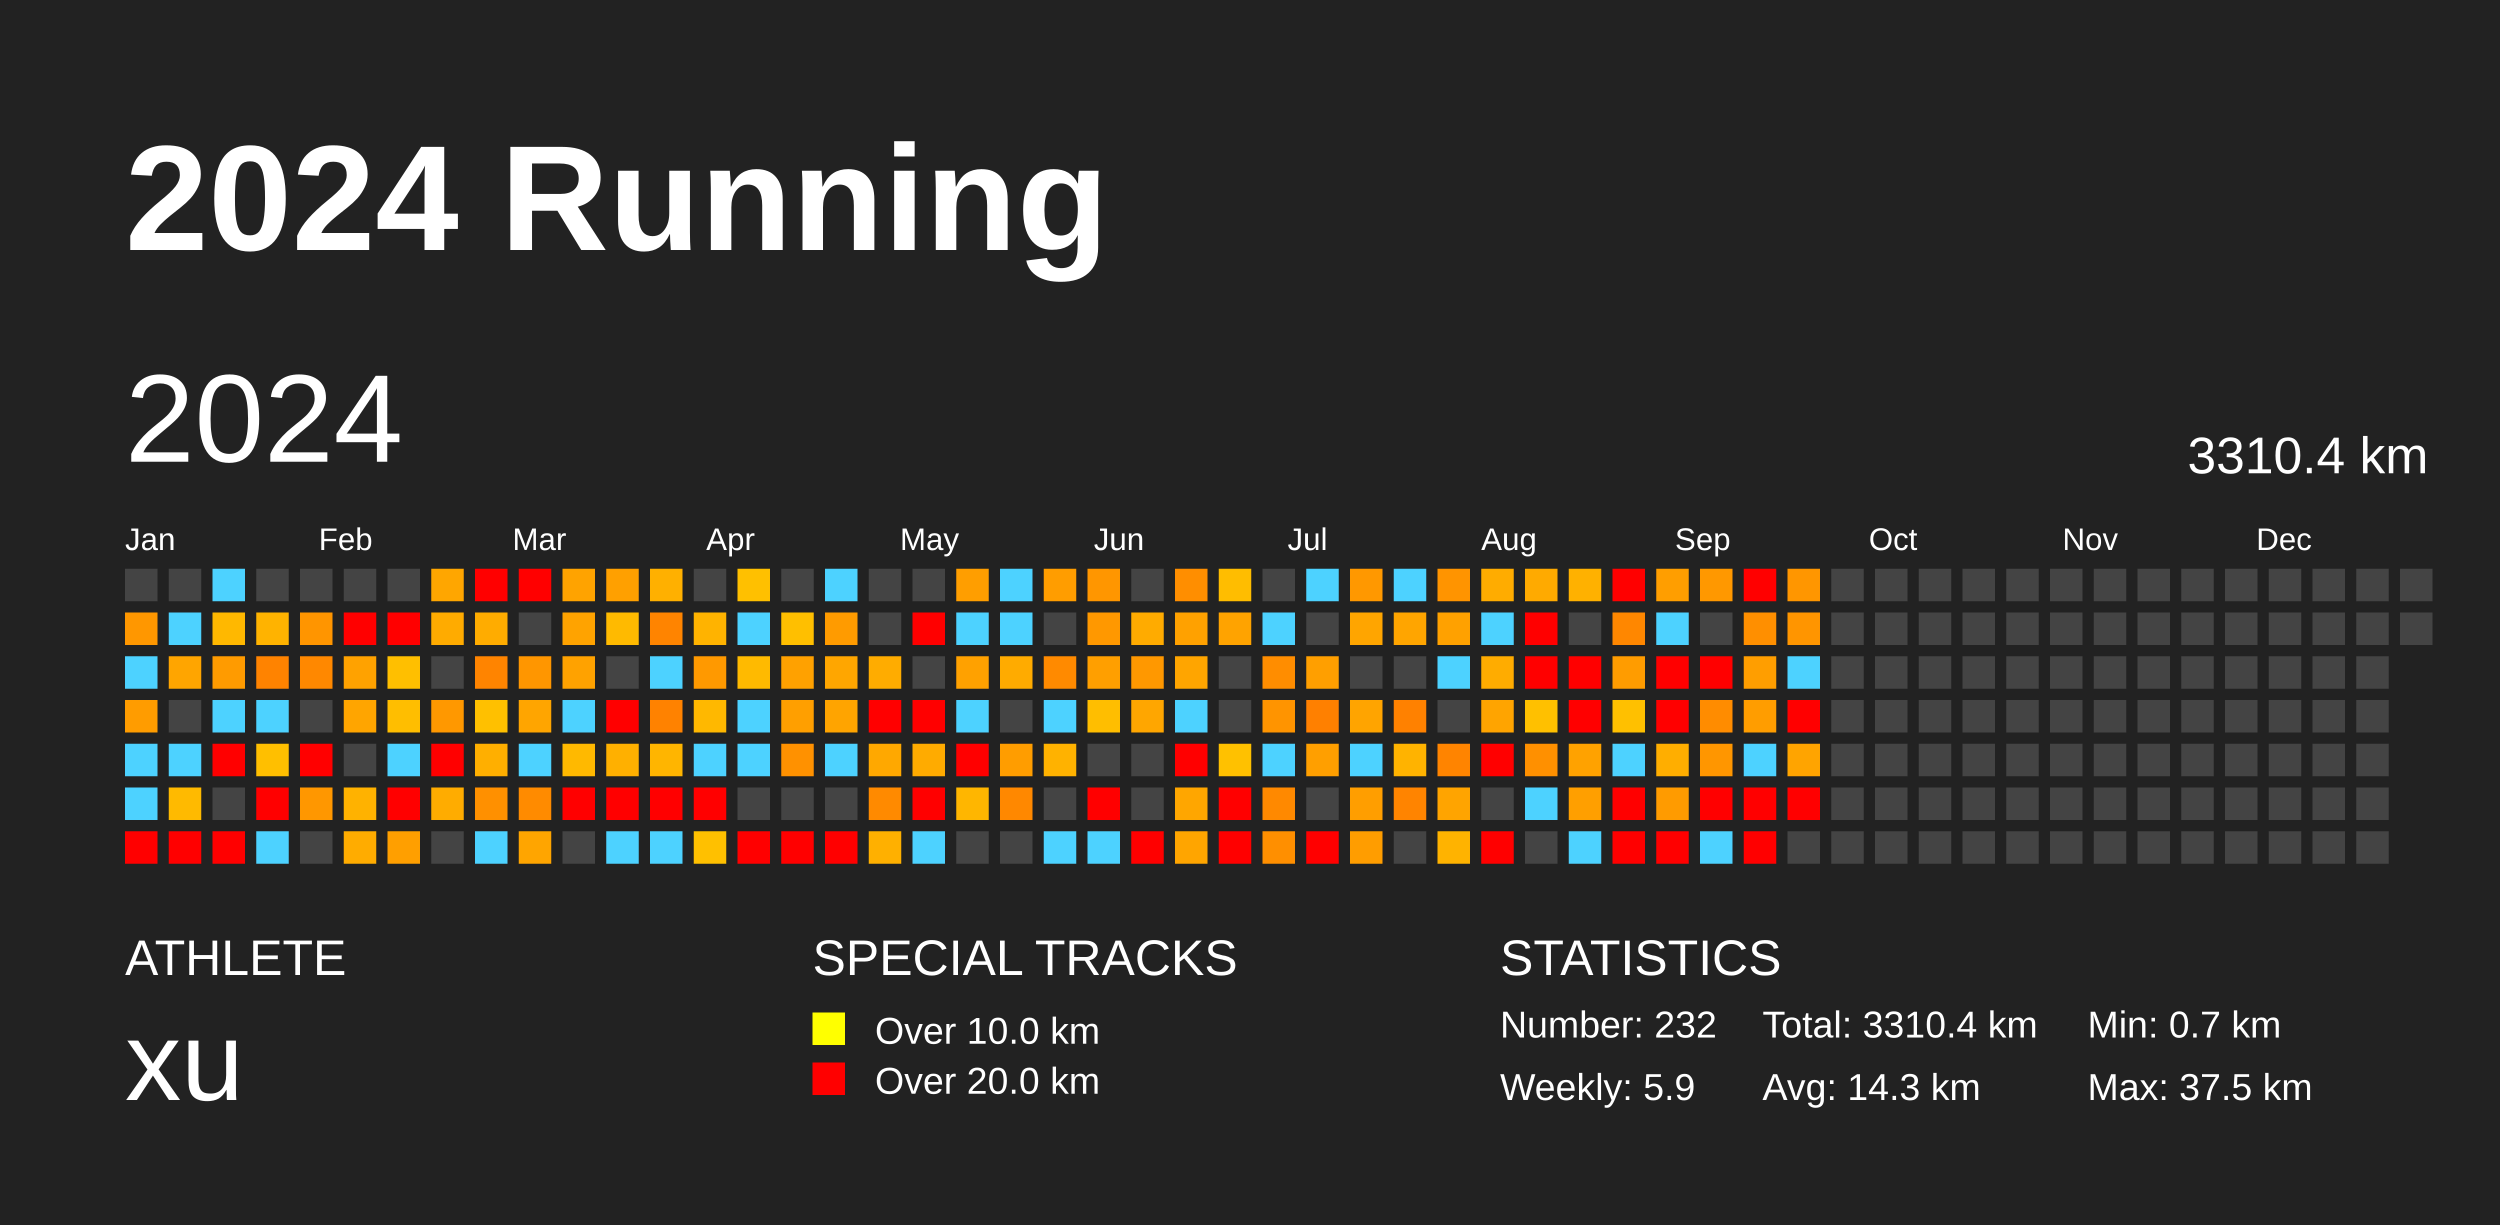
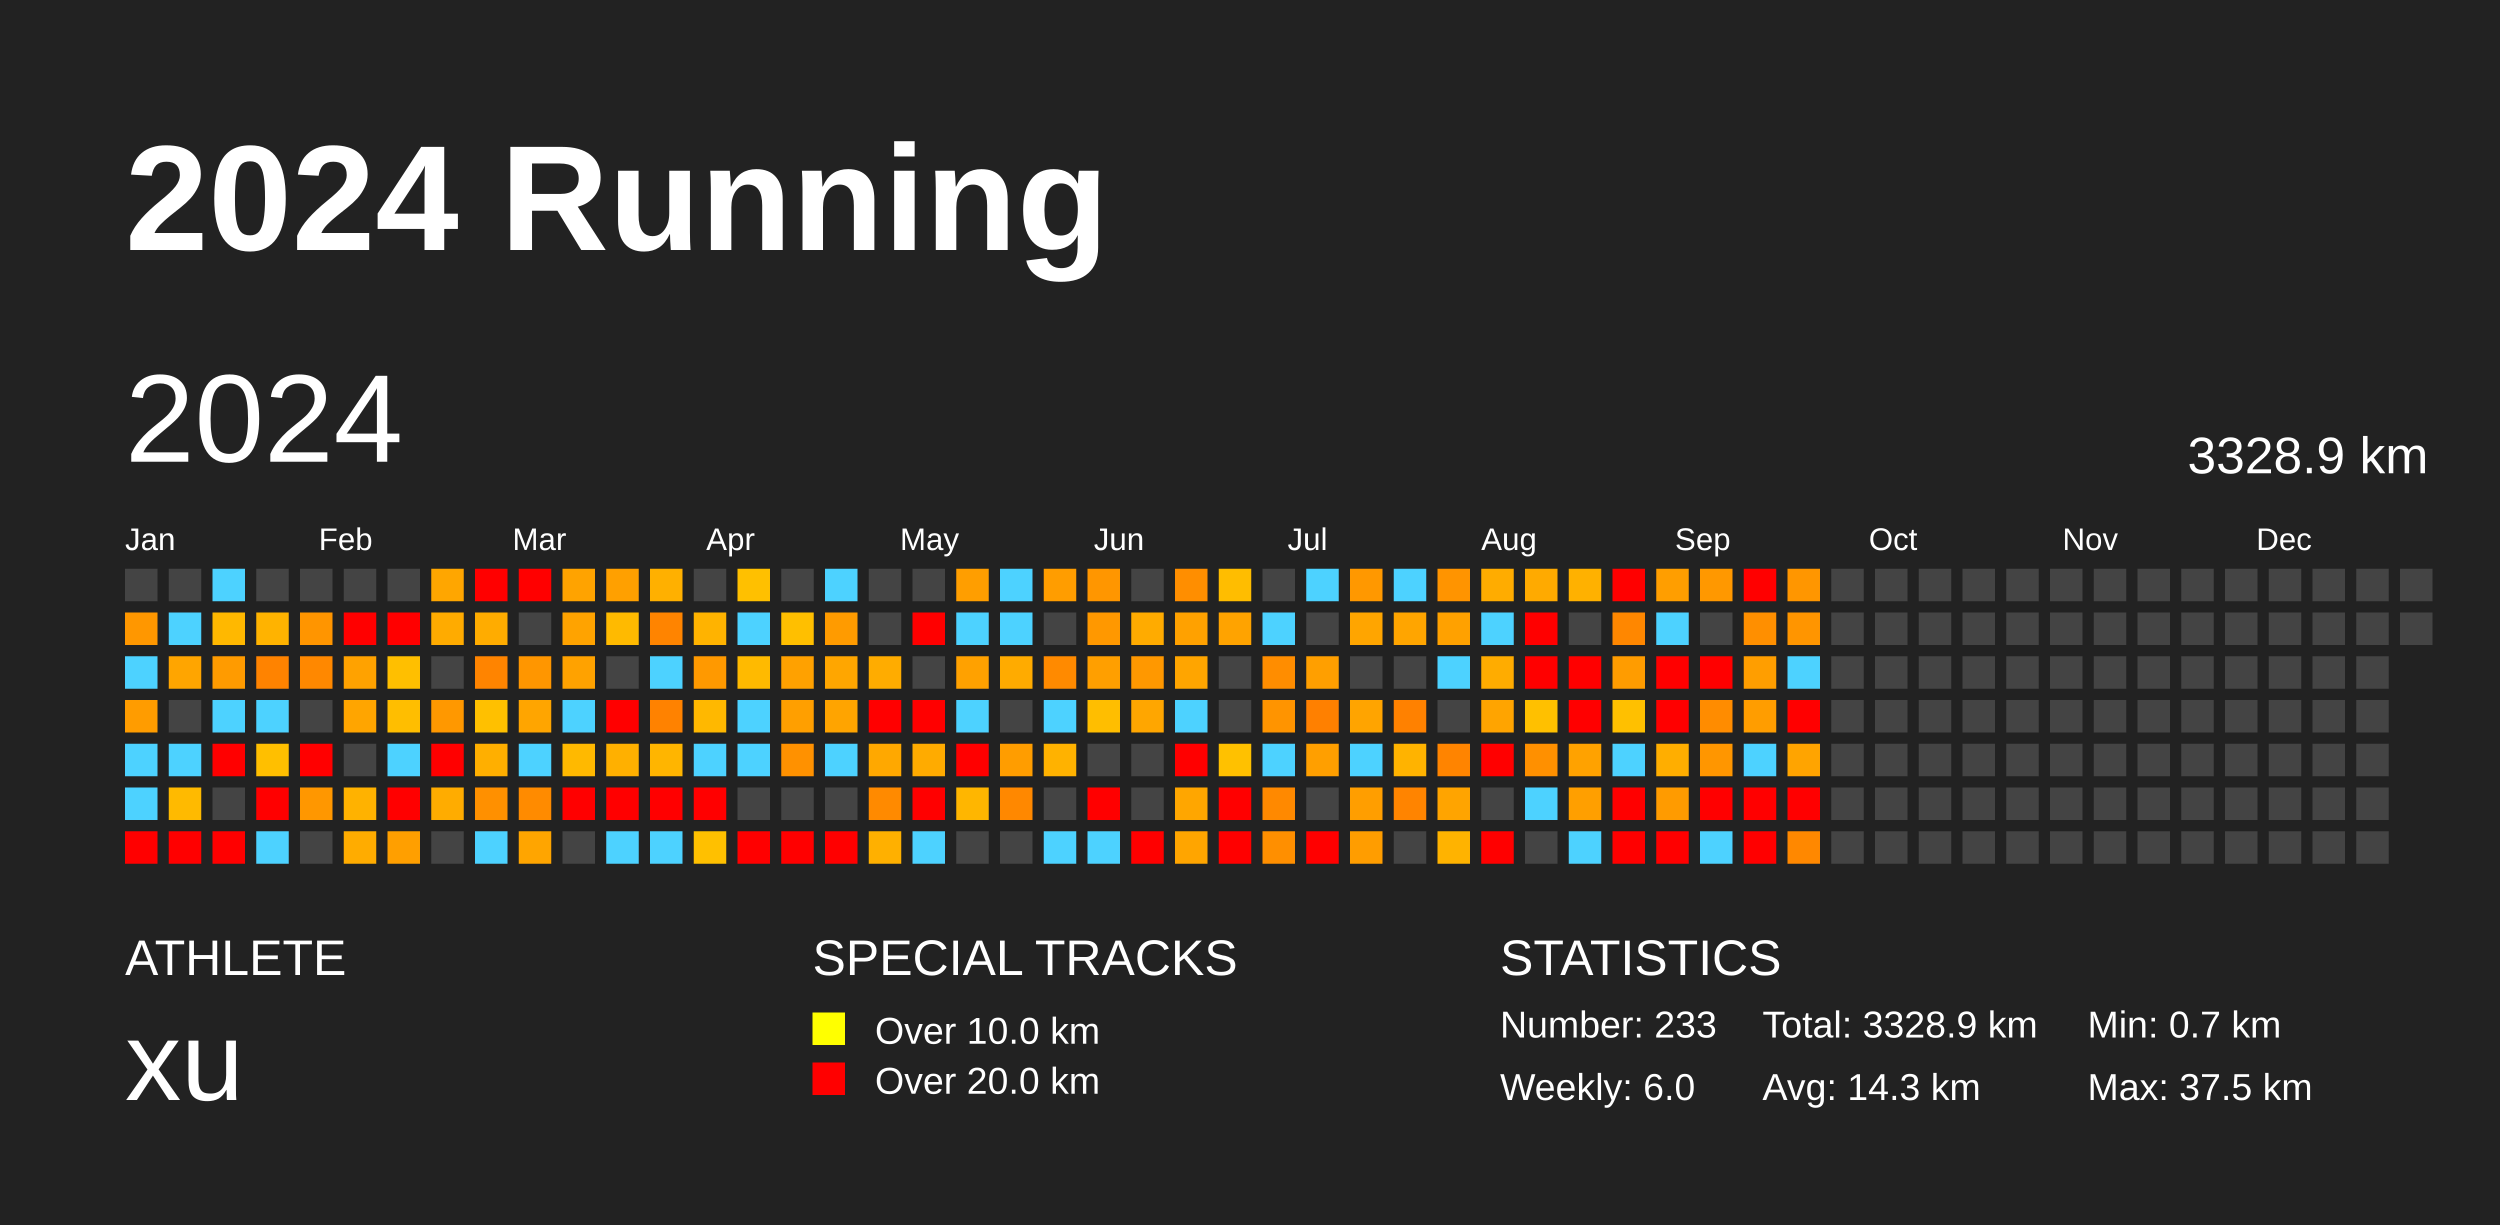
<svg xmlns="http://www.w3.org/2000/svg" baseProfile="full" height="98mm" version="1.1" viewBox="0,0,200,98" width="200mm">
  <defs />
  <rect fill="#222222" height="98" width="200" x="0" y="0" />
  <text fill="#FFFFFF" style="font-size:12px; font-family:Arial; font-weight:bold;" x="10" y="20">2024 Running</text>
  <text fill="#FFFFFF" style="font-size:4px; font-family:Arial" x="10" y="78">ATHLETE</text>
  <text fill="#FFFFFF" style="font-size:9px; font-family:Arial" x="10" y="88">xu</text>
  <text fill="#FFFFFF" style="font-size:4px; font-family:Arial" x="65" y="78">SPECIAL TRACKS</text>
  <rect fill="yellow" height="2.6" width="2.6" x="65" y="81" />
  <text fill="#FFFFFF" style="font-size:3px; font-family:Arial" x="70" y="83.5">Over 10.0 km</text>
  <rect fill="red" height="2.6" width="2.6" x="65" y="85" />
  <text fill="#FFFFFF" style="font-size:3px; font-family:Arial" x="70" y="87.5">Over 20.0 km</text>
  <text fill="#FFFFFF" style="font-size:4px; font-family:Arial" x="120" y="78">STATISTICS</text>
-   <text fill="#FFFFFF" style="font-size:3px; font-family:Arial" x="120" y="83">Number: 232</text>
-   <text fill="#FFFFFF" style="font-size:3px; font-family:Arial" x="120" y="88">Weekly: 5.9</text>
-   <text fill="#FFFFFF" style="font-size:3px; font-family:Arial" x="141" y="83">Total: 3310.4 km</text>
+   <text fill="#FFFFFF" style="font-size:3px; font-family:Arial" x="120" y="83">Number: 233</text>
+   <text fill="#FFFFFF" style="font-size:3px; font-family:Arial" x="120" y="88">Weekly: 6.0</text>
+   <text fill="#FFFFFF" style="font-size:3px; font-family:Arial" x="141" y="83">Total: 3328.9 km</text>
  <text fill="#FFFFFF" style="font-size:3px; font-family:Arial" x="141" y="88">Avg: 14.3 km</text>
  <text fill="#FFFFFF" style="font-size:3px; font-family:Arial" x="167" y="83">Min: 0.7 km</text>
  <text fill="#FFFFFF" style="font-size:3px; font-family:Arial" x="167" y="88">Max: 37.5 km</text>
  <text dominant-baseline="hanging" fill="#FFFFFF" style="font-size:10.0px; font-family:Arial;" x="10" y="30">2024</text>
-   <text dominant-baseline="hanging" fill="#FFFFFF" style="font-size:4.125px; font-family:Arial;" x="175" y="35">3310.4 km</text>
+   <text dominant-baseline="hanging" fill="#FFFFFF" style="font-size:4.125px; font-family:Arial;" x="175" y="35">3328.9 km</text>
  <text fill="#FFFFFF" style="font-size:2.5px; font-family:Arial" x="10.0" y="44">Jan</text>
  <text fill="#FFFFFF" style="font-size:2.5px; font-family:Arial" x="25.5" y="44">Feb</text>
  <text fill="#FFFFFF" style="font-size:2.5px; font-family:Arial" x="41.0" y="44">Mar</text>
  <text fill="#FFFFFF" style="font-size:2.5px; font-family:Arial" x="56.5" y="44">Apr</text>
  <text fill="#FFFFFF" style="font-size:2.5px; font-family:Arial" x="72.0" y="44">May</text>
  <text fill="#FFFFFF" style="font-size:2.5px; font-family:Arial" x="87.5" y="44">Jun</text>
  <text fill="#FFFFFF" style="font-size:2.5px; font-family:Arial" x="103.0" y="44">Jul</text>
  <text fill="#FFFFFF" style="font-size:2.5px; font-family:Arial" x="118.5" y="44">Aug</text>
  <text fill="#FFFFFF" style="font-size:2.5px; font-family:Arial" x="134.0" y="44">Sep</text>
  <text fill="#FFFFFF" style="font-size:2.5px; font-family:Arial" x="149.5" y="44">Oct</text>
  <text fill="#FFFFFF" style="font-size:2.5px; font-family:Arial" x="165.0" y="44">Nov</text>
  <text fill="#FFFFFF" style="font-size:2.5px; font-family:Arial" x="180.5" y="44">Dec</text>
  <rect fill="#444444" height="2.6" width="2.6" x="10.0" y="45.5" />
  <rect fill="#ff9700" height="2.6" width="2.6" x="10.0" y="49.0" />
  <rect fill="#4dd2ff" height="2.6" width="2.6" x="10.0" y="52.5" />
  <rect fill="#ff9c00" height="2.6" width="2.6" x="10.0" y="56.0" />
  <rect fill="#4dd2ff" height="2.6" width="2.6" x="10.0" y="59.5" />
  <rect fill="#4dd2ff" height="2.6" width="2.6" x="10.0" y="63.0" />
  <rect fill="red" height="2.6" width="2.6" x="10.0" y="66.5" />
  <rect fill="#444444" height="2.6" width="2.6" x="13.5" y="45.5" />
  <rect fill="#4dd2ff" height="2.6" width="2.6" x="13.5" y="49.0" />
  <rect fill="#ffa500" height="2.6" width="2.6" x="13.5" y="52.5" />
  <rect fill="#444444" height="2.6" width="2.6" x="13.5" y="56.0" />
  <rect fill="#4dd2ff" height="2.6" width="2.6" x="13.5" y="59.5" />
  <rect fill="#ffba00" height="2.6" width="2.6" x="13.5" y="63.0" />
  <rect fill="red" height="2.6" width="2.6" x="13.5" y="66.5" />
  <rect fill="#4dd2ff" height="2.6" width="2.6" x="17.0" y="45.5" />
  <rect fill="#ffb800" height="2.6" width="2.6" x="17.0" y="49.0" />
  <rect fill="#ff9b00" height="2.6" width="2.6" x="17.0" y="52.5" />
  <rect fill="#4dd2ff" height="2.6" width="2.6" x="17.0" y="56.0" />
  <rect fill="red" height="2.6" width="2.6" x="17.0" y="59.5" />
  <rect fill="#444444" height="2.6" width="2.6" x="17.0" y="63.0" />
  <rect fill="red" height="2.6" width="2.6" x="17.0" y="66.5" />
  <rect fill="#444444" height="2.6" width="2.6" x="20.5" y="45.5" />
  <rect fill="#ffb300" height="2.6" width="2.6" x="20.5" y="49.0" />
  <rect fill="#ff8300" height="2.6" width="2.6" x="20.5" y="52.5" />
  <rect fill="#4dd2ff" height="2.6" width="2.6" x="20.5" y="56.0" />
  <rect fill="#ffbf00" height="2.6" width="2.6" x="20.5" y="59.5" />
  <rect fill="red" height="2.6" width="2.6" x="20.5" y="63.0" />
  <rect fill="#4dd2ff" height="2.6" width="2.6" x="20.5" y="66.5" />
  <rect fill="#444444" height="2.6" width="2.6" x="24.0" y="45.5" />
  <rect fill="#ff9500" height="2.6" width="2.6" x="24.0" y="49.0" />
  <rect fill="#ff8800" height="2.6" width="2.6" x="24.0" y="52.5" />
  <rect fill="#444444" height="2.6" width="2.6" x="24.0" y="56.0" />
  <rect fill="red" height="2.6" width="2.6" x="24.0" y="59.5" />
  <rect fill="#ff9700" height="2.6" width="2.6" x="24.0" y="63.0" />
  <rect fill="#444444" height="2.6" width="2.6" x="24.0" y="66.5" />
  <rect fill="#444444" height="2.6" width="2.6" x="27.5" y="45.5" />
  <rect fill="red" height="2.6" width="2.6" x="27.5" y="49.0" />
  <rect fill="#ffa200" height="2.6" width="2.6" x="27.5" y="52.5" />
  <rect fill="#ffa500" height="2.6" width="2.6" x="27.5" y="56.0" />
  <rect fill="#444444" height="2.6" width="2.6" x="27.5" y="59.5" />
  <rect fill="#ffb200" height="2.6" width="2.6" x="27.5" y="63.0" />
  <rect fill="#ffac00" height="2.6" width="2.6" x="27.5" y="66.5" />
  <rect fill="#444444" height="2.6" width="2.6" x="31.0" y="45.5" />
  <rect fill="red" height="2.6" width="2.6" x="31.0" y="49.0" />
  <rect fill="#ffbf00" height="2.6" width="2.6" x="31.0" y="52.5" />
  <rect fill="#ffbe00" height="2.6" width="2.6" x="31.0" y="56.0" />
  <rect fill="#4dd2ff" height="2.6" width="2.6" x="31.0" y="59.5" />
  <rect fill="red" height="2.6" width="2.6" x="31.0" y="63.0" />
  <rect fill="#ff9f00" height="2.6" width="2.6" x="31.0" y="66.5" />
  <rect fill="#ffa600" height="2.6" width="2.6" x="34.5" y="45.5" />
  <rect fill="#ffab00" height="2.6" width="2.6" x="34.5" y="49.0" />
  <rect fill="#444444" height="2.6" width="2.6" x="34.5" y="52.5" />
  <rect fill="#ff9800" height="2.6" width="2.6" x="34.5" y="56.0" />
  <rect fill="red" height="2.6" width="2.6" x="34.5" y="59.5" />
  <rect fill="#ffac00" height="2.6" width="2.6" x="34.5" y="63.0" />
  <rect fill="#444444" height="2.6" width="2.6" x="34.5" y="66.5" />
  <rect fill="red" height="2.6" width="2.6" x="38.0" y="45.5" />
  <rect fill="#ffac00" height="2.6" width="2.6" x="38.0" y="49.0" />
  <rect fill="#ff8400" height="2.6" width="2.6" x="38.0" y="52.5" />
  <rect fill="#ffc000" height="2.6" width="2.6" x="38.0" y="56.0" />
  <rect fill="#ffaf00" height="2.6" width="2.6" x="38.0" y="59.5" />
  <rect fill="#ff9000" height="2.6" width="2.6" x="38.0" y="63.0" />
  <rect fill="#4dd2ff" height="2.6" width="2.6" x="38.0" y="66.5" />
  <rect fill="red" height="2.6" width="2.6" x="41.5" y="45.5" />
  <rect fill="#444444" height="2.6" width="2.6" x="41.5" y="49.0" />
  <rect fill="#ff9600" height="2.6" width="2.6" x="41.5" y="52.5" />
  <rect fill="#ffa500" height="2.6" width="2.6" x="41.5" y="56.0" />
  <rect fill="#4dd2ff" height="2.6" width="2.6" x="41.5" y="59.5" />
  <rect fill="#ff8b00" height="2.6" width="2.6" x="41.5" y="63.0" />
  <rect fill="#ffa500" height="2.6" width="2.6" x="41.5" y="66.5" />
  <rect fill="#ffa300" height="2.6" width="2.6" x="45.0" y="45.5" />
  <rect fill="#ffa300" height="2.6" width="2.6" x="45.0" y="49.0" />
  <rect fill="#ffa200" height="2.6" width="2.6" x="45.0" y="52.5" />
  <rect fill="#4dd2ff" height="2.6" width="2.6" x="45.0" y="56.0" />
  <rect fill="#ffb900" height="2.6" width="2.6" x="45.0" y="59.5" />
  <rect fill="red" height="2.6" width="2.6" x="45.0" y="63.0" />
  <rect fill="#444444" height="2.6" width="2.6" x="45.0" y="66.5" />
  <rect fill="#ffa000" height="2.6" width="2.6" x="48.5" y="45.5" />
  <rect fill="#ffba00" height="2.6" width="2.6" x="48.5" y="49.0" />
  <rect fill="#444444" height="2.6" width="2.6" x="48.5" y="52.5" />
  <rect fill="red" height="2.6" width="2.6" x="48.5" y="56.0" />
  <rect fill="#ffb000" height="2.6" width="2.6" x="48.5" y="59.5" />
  <rect fill="red" height="2.6" width="2.6" x="48.5" y="63.0" />
  <rect fill="#4dd2ff" height="2.6" width="2.6" x="48.5" y="66.5" />
  <rect fill="#ffb000" height="2.6" width="2.6" x="52.0" y="45.5" />
  <rect fill="#ff8400" height="2.6" width="2.6" x="52.0" y="49.0" />
  <rect fill="#4dd2ff" height="2.6" width="2.6" x="52.0" y="52.5" />
  <rect fill="#ff8200" height="2.6" width="2.6" x="52.0" y="56.0" />
  <rect fill="#ffb500" height="2.6" width="2.6" x="52.0" y="59.5" />
  <rect fill="red" height="2.6" width="2.6" x="52.0" y="63.0" />
  <rect fill="#4dd2ff" height="2.6" width="2.6" x="52.0" y="66.5" />
  <rect fill="#444444" height="2.6" width="2.6" x="55.5" y="45.5" />
  <rect fill="#ffb300" height="2.6" width="2.6" x="55.5" y="49.0" />
  <rect fill="#ff9900" height="2.6" width="2.6" x="55.5" y="52.5" />
  <rect fill="#ffb800" height="2.6" width="2.6" x="55.5" y="56.0" />
  <rect fill="#4dd2ff" height="2.6" width="2.6" x="55.5" y="59.5" />
  <rect fill="red" height="2.6" width="2.6" x="55.5" y="63.0" />
  <rect fill="#ffc000" height="2.6" width="2.6" x="55.5" y="66.5" />
  <rect fill="#ffc000" height="2.6" width="2.6" x="59.0" y="45.5" />
  <rect fill="#4dd2ff" height="2.6" width="2.6" x="59.0" y="49.0" />
  <rect fill="#ffba00" height="2.6" width="2.6" x="59.0" y="52.5" />
  <rect fill="#4dd2ff" height="2.6" width="2.6" x="59.0" y="56.0" />
  <rect fill="#4dd2ff" height="2.6" width="2.6" x="59.0" y="59.5" />
  <rect fill="#444444" height="2.6" width="2.6" x="59.0" y="63.0" />
  <rect fill="red" height="2.6" width="2.6" x="59.0" y="66.5" />
  <rect fill="#444444" height="2.6" width="2.6" x="62.5" y="45.5" />
  <rect fill="#ffbf00" height="2.6" width="2.6" x="62.5" y="49.0" />
  <rect fill="#ffa100" height="2.6" width="2.6" x="62.5" y="52.5" />
  <rect fill="#ff9f00" height="2.6" width="2.6" x="62.5" y="56.0" />
  <rect fill="#ff9100" height="2.6" width="2.6" x="62.5" y="59.5" />
  <rect fill="#444444" height="2.6" width="2.6" x="62.5" y="63.0" />
  <rect fill="red" height="2.6" width="2.6" x="62.5" y="66.5" />
  <rect fill="#4dd2ff" height="2.6" width="2.6" x="66.0" y="45.5" />
  <rect fill="#ff9b00" height="2.6" width="2.6" x="66.0" y="49.0" />
  <rect fill="#ffa600" height="2.6" width="2.6" x="66.0" y="52.5" />
  <rect fill="#ffa400" height="2.6" width="2.6" x="66.0" y="56.0" />
  <rect fill="#4dd2ff" height="2.6" width="2.6" x="66.0" y="59.5" />
  <rect fill="#444444" height="2.6" width="2.6" x="66.0" y="63.0" />
  <rect fill="red" height="2.6" width="2.6" x="66.0" y="66.5" />
  <rect fill="#444444" height="2.6" width="2.6" x="69.5" y="45.5" />
  <rect fill="#444444" height="2.6" width="2.6" x="69.5" y="49.0" />
  <rect fill="#ffac00" height="2.6" width="2.6" x="69.5" y="52.5" />
  <rect fill="red" height="2.6" width="2.6" x="69.5" y="56.0" />
  <rect fill="#ffa800" height="2.6" width="2.6" x="69.5" y="59.5" />
  <rect fill="#ff8a00" height="2.6" width="2.6" x="69.5" y="63.0" />
  <rect fill="#ffb000" height="2.6" width="2.6" x="69.5" y="66.5" />
  <rect fill="#444444" height="2.6" width="2.6" x="73.0" y="45.5" />
  <rect fill="red" height="2.6" width="2.6" x="73.0" y="49.0" />
  <rect fill="#444444" height="2.6" width="2.6" x="73.0" y="52.5" />
  <rect fill="red" height="2.6" width="2.6" x="73.0" y="56.0" />
  <rect fill="#ffab00" height="2.6" width="2.6" x="73.0" y="59.5" />
  <rect fill="red" height="2.6" width="2.6" x="73.0" y="63.0" />
  <rect fill="#4dd2ff" height="2.6" width="2.6" x="73.0" y="66.5" />
  <rect fill="#ff9e00" height="2.6" width="2.6" x="76.5" y="45.5" />
  <rect fill="#4dd2ff" height="2.6" width="2.6" x="76.5" y="49.0" />
  <rect fill="#ffa100" height="2.6" width="2.6" x="76.5" y="52.5" />
  <rect fill="#4dd2ff" height="2.6" width="2.6" x="76.5" y="56.0" />
  <rect fill="red" height="2.6" width="2.6" x="76.5" y="59.5" />
  <rect fill="#ffb600" height="2.6" width="2.6" x="76.5" y="63.0" />
  <rect fill="#444444" height="2.6" width="2.6" x="76.5" y="66.5" />
  <rect fill="#4dd2ff" height="2.6" width="2.6" x="80.0" y="45.5" />
  <rect fill="#4dd2ff" height="2.6" width="2.6" x="80.0" y="49.0" />
  <rect fill="#ffab00" height="2.6" width="2.6" x="80.0" y="52.5" />
  <rect fill="#444444" height="2.6" width="2.6" x="80.0" y="56.0" />
  <rect fill="#ff9d00" height="2.6" width="2.6" x="80.0" y="59.5" />
  <rect fill="#ff8800" height="2.6" width="2.6" x="80.0" y="63.0" />
  <rect fill="#444444" height="2.6" width="2.6" x="80.0" y="66.5" />
  <rect fill="#ff9d00" height="2.6" width="2.6" x="83.5" y="45.5" />
  <rect fill="#444444" height="2.6" width="2.6" x="83.5" y="49.0" />
  <rect fill="#ff8a00" height="2.6" width="2.6" x="83.5" y="52.5" />
  <rect fill="#4dd2ff" height="2.6" width="2.6" x="83.5" y="56.0" />
  <rect fill="#ffb200" height="2.6" width="2.6" x="83.5" y="59.5" />
  <rect fill="#444444" height="2.6" width="2.6" x="83.5" y="63.0" />
  <rect fill="#4dd2ff" height="2.6" width="2.6" x="83.5" y="66.5" />
  <rect fill="#ff9600" height="2.6" width="2.6" x="87.0" y="45.5" />
  <rect fill="#ff9800" height="2.6" width="2.6" x="87.0" y="49.0" />
  <rect fill="#ff9f00" height="2.6" width="2.6" x="87.0" y="52.5" />
  <rect fill="#ffbe00" height="2.6" width="2.6" x="87.0" y="56.0" />
  <rect fill="#444444" height="2.6" width="2.6" x="87.0" y="59.5" />
  <rect fill="red" height="2.6" width="2.6" x="87.0" y="63.0" />
  <rect fill="#4dd2ff" height="2.6" width="2.6" x="87.0" y="66.5" />
  <rect fill="#444444" height="2.6" width="2.6" x="90.5" y="45.5" />
  <rect fill="#ffab00" height="2.6" width="2.6" x="90.5" y="49.0" />
  <rect fill="#ff9800" height="2.6" width="2.6" x="90.5" y="52.5" />
  <rect fill="#ffa600" height="2.6" width="2.6" x="90.5" y="56.0" />
  <rect fill="#444444" height="2.6" width="2.6" x="90.5" y="59.5" />
  <rect fill="#444444" height="2.6" width="2.6" x="90.5" y="63.0" />
  <rect fill="red" height="2.6" width="2.6" x="90.5" y="66.5" />
  <rect fill="#ff8e00" height="2.6" width="2.6" x="94.0" y="45.5" />
  <rect fill="#ffa100" height="2.6" width="2.6" x="94.0" y="49.0" />
  <rect fill="#ffa500" height="2.6" width="2.6" x="94.0" y="52.5" />
  <rect fill="#4dd2ff" height="2.6" width="2.6" x="94.0" y="56.0" />
  <rect fill="red" height="2.6" width="2.6" x="94.0" y="59.5" />
  <rect fill="#ffa600" height="2.6" width="2.6" x="94.0" y="63.0" />
  <rect fill="#ffa500" height="2.6" width="2.6" x="94.0" y="66.5" />
  <rect fill="#ffbd00" height="2.6" width="2.6" x="97.5" y="45.5" />
  <rect fill="#ffa300" height="2.6" width="2.6" x="97.5" y="49.0" />
  <rect fill="#444444" height="2.6" width="2.6" x="97.5" y="52.5" />
  <rect fill="#444444" height="2.6" width="2.6" x="97.5" y="56.0" />
  <rect fill="#ffc100" height="2.6" width="2.6" x="97.5" y="59.5" />
  <rect fill="red" height="2.6" width="2.6" x="97.5" y="63.0" />
  <rect fill="red" height="2.6" width="2.6" x="97.5" y="66.5" />
  <rect fill="#444444" height="2.6" width="2.6" x="101.0" y="45.5" />
  <rect fill="#4dd2ff" height="2.6" width="2.6" x="101.0" y="49.0" />
  <rect fill="#ff8d00" height="2.6" width="2.6" x="101.0" y="52.5" />
  <rect fill="#ff9400" height="2.6" width="2.6" x="101.0" y="56.0" />
  <rect fill="#4dd2ff" height="2.6" width="2.6" x="101.0" y="59.5" />
  <rect fill="#ff8900" height="2.6" width="2.6" x="101.0" y="63.0" />
  <rect fill="#ff8f00" height="2.6" width="2.6" x="101.0" y="66.5" />
  <rect fill="#4dd2ff" height="2.6" width="2.6" x="104.5" y="45.5" />
  <rect fill="#444444" height="2.6" width="2.6" x="104.5" y="49.0" />
  <rect fill="#ff9f00" height="2.6" width="2.6" x="104.5" y="52.5" />
  <rect fill="#ff8000" height="2.6" width="2.6" x="104.5" y="56.0" />
  <rect fill="#ff9f00" height="2.6" width="2.6" x="104.5" y="59.5" />
  <rect fill="#444444" height="2.6" width="2.6" x="104.5" y="63.0" />
  <rect fill="red" height="2.6" width="2.6" x="104.5" y="66.5" />
  <rect fill="#ff9800" height="2.6" width="2.6" x="108.0" y="45.5" />
  <rect fill="#ffa500" height="2.6" width="2.6" x="108.0" y="49.0" />
  <rect fill="#444444" height="2.6" width="2.6" x="108.0" y="52.5" />
  <rect fill="#ffa400" height="2.6" width="2.6" x="108.0" y="56.0" />
  <rect fill="#4dd2ff" height="2.6" width="2.6" x="108.0" y="59.5" />
  <rect fill="#ff9e00" height="2.6" width="2.6" x="108.0" y="63.0" />
  <rect fill="#ff9d00" height="2.6" width="2.6" x="108.0" y="66.5" />
  <rect fill="#4dd2ff" height="2.6" width="2.6" x="111.5" y="45.5" />
  <rect fill="#ffa500" height="2.6" width="2.6" x="111.5" y="49.0" />
  <rect fill="#444444" height="2.6" width="2.6" x="111.5" y="52.5" />
  <rect fill="#ff8100" height="2.6" width="2.6" x="111.5" y="56.0" />
  <rect fill="#ffb300" height="2.6" width="2.6" x="111.5" y="59.5" />
  <rect fill="#ff8400" height="2.6" width="2.6" x="111.5" y="63.0" />
  <rect fill="#444444" height="2.6" width="2.6" x="111.5" y="66.5" />
  <rect fill="#ff9400" height="2.6" width="2.6" x="115.0" y="45.5" />
  <rect fill="#ffa100" height="2.6" width="2.6" x="115.0" y="49.0" />
  <rect fill="#4dd2ff" height="2.6" width="2.6" x="115.0" y="52.5" />
  <rect fill="#444444" height="2.6" width="2.6" x="115.0" y="56.0" />
  <rect fill="#ff8400" height="2.6" width="2.6" x="115.0" y="59.5" />
  <rect fill="#ffa400" height="2.6" width="2.6" x="115.0" y="63.0" />
  <rect fill="#ffb300" height="2.6" width="2.6" x="115.0" y="66.5" />
  <rect fill="#ffac00" height="2.6" width="2.6" x="118.5" y="45.5" />
  <rect fill="#4dd2ff" height="2.6" width="2.6" x="118.5" y="49.0" />
  <rect fill="#ffac00" height="2.6" width="2.6" x="118.5" y="52.5" />
  <rect fill="#ffa400" height="2.6" width="2.6" x="118.5" y="56.0" />
  <rect fill="red" height="2.6" width="2.6" x="118.5" y="59.5" />
  <rect fill="#444444" height="2.6" width="2.6" x="118.5" y="63.0" />
  <rect fill="red" height="2.6" width="2.6" x="118.5" y="66.5" />
  <rect fill="#ffaa00" height="2.6" width="2.6" x="122.0" y="45.5" />
  <rect fill="red" height="2.6" width="2.6" x="122.0" y="49.0" />
  <rect fill="red" height="2.6" width="2.6" x="122.0" y="52.5" />
  <rect fill="#ffc000" height="2.6" width="2.6" x="122.0" y="56.0" />
  <rect fill="#ff9000" height="2.6" width="2.6" x="122.0" y="59.5" />
  <rect fill="#4dd2ff" height="2.6" width="2.6" x="122.0" y="63.0" />
  <rect fill="#444444" height="2.6" width="2.6" x="122.0" y="66.5" />
  <rect fill="#ffb100" height="2.6" width="2.6" x="125.5" y="45.5" />
  <rect fill="#444444" height="2.6" width="2.6" x="125.5" y="49.0" />
  <rect fill="red" height="2.6" width="2.6" x="125.5" y="52.5" />
  <rect fill="red" height="2.6" width="2.6" x="125.5" y="56.0" />
  <rect fill="#ffa200" height="2.6" width="2.6" x="125.5" y="59.5" />
  <rect fill="#ff9f00" height="2.6" width="2.6" x="125.5" y="63.0" />
  <rect fill="#4dd2ff" height="2.6" width="2.6" x="125.5" y="66.5" />
  <rect fill="red" height="2.6" width="2.6" x="129.0" y="45.5" />
  <rect fill="#ff8700" height="2.6" width="2.6" x="129.0" y="49.0" />
  <rect fill="#ff9c00" height="2.6" width="2.6" x="129.0" y="52.5" />
  <rect fill="#ffc000" height="2.6" width="2.6" x="129.0" y="56.0" />
  <rect fill="#4dd2ff" height="2.6" width="2.6" x="129.0" y="59.5" />
  <rect fill="red" height="2.6" width="2.6" x="129.0" y="63.0" />
  <rect fill="red" height="2.6" width="2.6" x="129.0" y="66.5" />
  <rect fill="#ff9e00" height="2.6" width="2.6" x="132.5" y="45.5" />
  <rect fill="#4dd2ff" height="2.6" width="2.6" x="132.5" y="49.0" />
  <rect fill="red" height="2.6" width="2.6" x="132.5" y="52.5" />
  <rect fill="red" height="2.6" width="2.6" x="132.5" y="56.0" />
  <rect fill="#ffae00" height="2.6" width="2.6" x="132.5" y="59.5" />
  <rect fill="#ff9b00" height="2.6" width="2.6" x="132.5" y="63.0" />
  <rect fill="red" height="2.6" width="2.6" x="132.5" y="66.5" />
  <rect fill="#ff9800" height="2.6" width="2.6" x="136.0" y="45.5" />
  <rect fill="#444444" height="2.6" width="2.6" x="136.0" y="49.0" />
  <rect fill="red" height="2.6" width="2.6" x="136.0" y="52.5" />
  <rect fill="#ff8c00" height="2.6" width="2.6" x="136.0" y="56.0" />
  <rect fill="#ff9600" height="2.6" width="2.6" x="136.0" y="59.5" />
  <rect fill="red" height="2.6" width="2.6" x="136.0" y="63.0" />
  <rect fill="#4dd2ff" height="2.6" width="2.6" x="136.0" y="66.5" />
  <rect fill="red" height="2.6" width="2.6" x="139.5" y="45.5" />
  <rect fill="#ff8f00" height="2.6" width="2.6" x="139.5" y="49.0" />
  <rect fill="#ff9e00" height="2.6" width="2.6" x="139.5" y="52.5" />
  <rect fill="#ff9d00" height="2.6" width="2.6" x="139.5" y="56.0" />
  <rect fill="#4dd2ff" height="2.6" width="2.6" x="139.5" y="59.5" />
  <rect fill="red" height="2.6" width="2.6" x="139.5" y="63.0" />
  <rect fill="red" height="2.6" width="2.6" x="139.5" y="66.5" />
  <rect fill="#ff9600" height="2.6" width="2.6" x="143.0" y="45.5" />
  <rect fill="#ff9500" height="2.6" width="2.6" x="143.0" y="49.0" />
  <rect fill="#4dd2ff" height="2.6" width="2.6" x="143.0" y="52.5" />
  <rect fill="red" height="2.6" width="2.6" x="143.0" y="56.0" />
  <rect fill="#ffa400" height="2.6" width="2.6" x="143.0" y="59.5" />
  <rect fill="red" height="2.6" width="2.6" x="143.0" y="63.0" />
-   <rect fill="#444444" height="2.6" width="2.6" x="143.0" y="66.5" />
+   <rect fill="#ff8800" height="2.6" width="2.6" x="143.0" y="66.5" />
  <rect fill="#444444" height="2.6" width="2.6" x="146.5" y="45.5" />
  <rect fill="#444444" height="2.6" width="2.6" x="146.5" y="49.0" />
  <rect fill="#444444" height="2.6" width="2.6" x="146.5" y="52.5" />
  <rect fill="#444444" height="2.6" width="2.6" x="146.5" y="56.0" />
  <rect fill="#444444" height="2.6" width="2.6" x="146.5" y="59.5" />
  <rect fill="#444444" height="2.6" width="2.6" x="146.5" y="63.0" />
  <rect fill="#444444" height="2.6" width="2.6" x="146.5" y="66.5" />
  <rect fill="#444444" height="2.6" width="2.6" x="150.0" y="45.5" />
  <rect fill="#444444" height="2.6" width="2.6" x="150.0" y="49.0" />
  <rect fill="#444444" height="2.6" width="2.6" x="150.0" y="52.5" />
  <rect fill="#444444" height="2.6" width="2.6" x="150.0" y="56.0" />
  <rect fill="#444444" height="2.6" width="2.6" x="150.0" y="59.5" />
  <rect fill="#444444" height="2.6" width="2.6" x="150.0" y="63.0" />
  <rect fill="#444444" height="2.6" width="2.6" x="150.0" y="66.5" />
  <rect fill="#444444" height="2.6" width="2.6" x="153.5" y="45.5" />
  <rect fill="#444444" height="2.6" width="2.6" x="153.5" y="49.0" />
  <rect fill="#444444" height="2.6" width="2.6" x="153.5" y="52.5" />
  <rect fill="#444444" height="2.6" width="2.6" x="153.5" y="56.0" />
  <rect fill="#444444" height="2.6" width="2.6" x="153.5" y="59.5" />
  <rect fill="#444444" height="2.6" width="2.6" x="153.5" y="63.0" />
  <rect fill="#444444" height="2.6" width="2.6" x="153.5" y="66.5" />
  <rect fill="#444444" height="2.6" width="2.6" x="157.0" y="45.5" />
  <rect fill="#444444" height="2.6" width="2.6" x="157.0" y="49.0" />
  <rect fill="#444444" height="2.6" width="2.6" x="157.0" y="52.5" />
  <rect fill="#444444" height="2.6" width="2.6" x="157.0" y="56.0" />
  <rect fill="#444444" height="2.6" width="2.6" x="157.0" y="59.5" />
  <rect fill="#444444" height="2.6" width="2.6" x="157.0" y="63.0" />
  <rect fill="#444444" height="2.6" width="2.6" x="157.0" y="66.5" />
  <rect fill="#444444" height="2.6" width="2.6" x="160.5" y="45.5" />
  <rect fill="#444444" height="2.6" width="2.6" x="160.5" y="49.0" />
  <rect fill="#444444" height="2.6" width="2.6" x="160.5" y="52.5" />
  <rect fill="#444444" height="2.6" width="2.6" x="160.5" y="56.0" />
  <rect fill="#444444" height="2.6" width="2.6" x="160.5" y="59.5" />
  <rect fill="#444444" height="2.6" width="2.6" x="160.5" y="63.0" />
  <rect fill="#444444" height="2.6" width="2.6" x="160.5" y="66.5" />
  <rect fill="#444444" height="2.6" width="2.6" x="164.0" y="45.5" />
  <rect fill="#444444" height="2.6" width="2.6" x="164.0" y="49.0" />
  <rect fill="#444444" height="2.6" width="2.6" x="164.0" y="52.5" />
  <rect fill="#444444" height="2.6" width="2.6" x="164.0" y="56.0" />
  <rect fill="#444444" height="2.6" width="2.6" x="164.0" y="59.5" />
  <rect fill="#444444" height="2.6" width="2.6" x="164.0" y="63.0" />
  <rect fill="#444444" height="2.6" width="2.6" x="164.0" y="66.5" />
  <rect fill="#444444" height="2.6" width="2.6" x="167.5" y="45.5" />
  <rect fill="#444444" height="2.6" width="2.6" x="167.5" y="49.0" />
  <rect fill="#444444" height="2.6" width="2.6" x="167.5" y="52.5" />
  <rect fill="#444444" height="2.6" width="2.6" x="167.5" y="56.0" />
  <rect fill="#444444" height="2.6" width="2.6" x="167.5" y="59.5" />
  <rect fill="#444444" height="2.6" width="2.6" x="167.5" y="63.0" />
  <rect fill="#444444" height="2.6" width="2.6" x="167.5" y="66.5" />
  <rect fill="#444444" height="2.6" width="2.6" x="171.0" y="45.5" />
  <rect fill="#444444" height="2.6" width="2.6" x="171.0" y="49.0" />
  <rect fill="#444444" height="2.6" width="2.6" x="171.0" y="52.5" />
  <rect fill="#444444" height="2.6" width="2.6" x="171.0" y="56.0" />
  <rect fill="#444444" height="2.6" width="2.6" x="171.0" y="59.5" />
  <rect fill="#444444" height="2.6" width="2.6" x="171.0" y="63.0" />
  <rect fill="#444444" height="2.6" width="2.6" x="171.0" y="66.5" />
  <rect fill="#444444" height="2.6" width="2.6" x="174.5" y="45.5" />
  <rect fill="#444444" height="2.6" width="2.6" x="174.5" y="49.0" />
  <rect fill="#444444" height="2.6" width="2.6" x="174.5" y="52.5" />
  <rect fill="#444444" height="2.6" width="2.6" x="174.5" y="56.0" />
  <rect fill="#444444" height="2.6" width="2.6" x="174.5" y="59.5" />
  <rect fill="#444444" height="2.6" width="2.6" x="174.5" y="63.0" />
  <rect fill="#444444" height="2.6" width="2.6" x="174.5" y="66.5" />
  <rect fill="#444444" height="2.6" width="2.6" x="178.0" y="45.5" />
  <rect fill="#444444" height="2.6" width="2.6" x="178.0" y="49.0" />
  <rect fill="#444444" height="2.6" width="2.6" x="178.0" y="52.5" />
  <rect fill="#444444" height="2.6" width="2.6" x="178.0" y="56.0" />
  <rect fill="#444444" height="2.6" width="2.6" x="178.0" y="59.5" />
  <rect fill="#444444" height="2.6" width="2.6" x="178.0" y="63.0" />
  <rect fill="#444444" height="2.6" width="2.6" x="178.0" y="66.5" />
  <rect fill="#444444" height="2.6" width="2.6" x="181.5" y="45.5" />
  <rect fill="#444444" height="2.6" width="2.6" x="181.5" y="49.0" />
  <rect fill="#444444" height="2.6" width="2.6" x="181.5" y="52.5" />
  <rect fill="#444444" height="2.6" width="2.6" x="181.5" y="56.0" />
  <rect fill="#444444" height="2.6" width="2.6" x="181.5" y="59.5" />
  <rect fill="#444444" height="2.6" width="2.6" x="181.5" y="63.0" />
  <rect fill="#444444" height="2.6" width="2.6" x="181.5" y="66.5" />
  <rect fill="#444444" height="2.6" width="2.6" x="185.0" y="45.5" />
  <rect fill="#444444" height="2.6" width="2.6" x="185.0" y="49.0" />
  <rect fill="#444444" height="2.6" width="2.6" x="185.0" y="52.5" />
  <rect fill="#444444" height="2.6" width="2.6" x="185.0" y="56.0" />
  <rect fill="#444444" height="2.6" width="2.6" x="185.0" y="59.5" />
  <rect fill="#444444" height="2.6" width="2.6" x="185.0" y="63.0" />
  <rect fill="#444444" height="2.6" width="2.6" x="185.0" y="66.5" />
  <rect fill="#444444" height="2.6" width="2.6" x="188.5" y="45.5" />
  <rect fill="#444444" height="2.6" width="2.6" x="188.5" y="49.0" />
  <rect fill="#444444" height="2.6" width="2.6" x="188.5" y="52.5" />
  <rect fill="#444444" height="2.6" width="2.6" x="188.5" y="56.0" />
  <rect fill="#444444" height="2.6" width="2.6" x="188.5" y="59.5" />
  <rect fill="#444444" height="2.6" width="2.6" x="188.5" y="63.0" />
  <rect fill="#444444" height="2.6" width="2.6" x="188.5" y="66.5" />
  <rect fill="#444444" height="2.6" width="2.6" x="192.0" y="45.5" />
  <rect fill="#444444" height="2.6" width="2.6" x="192.0" y="49.0" />
</svg>
